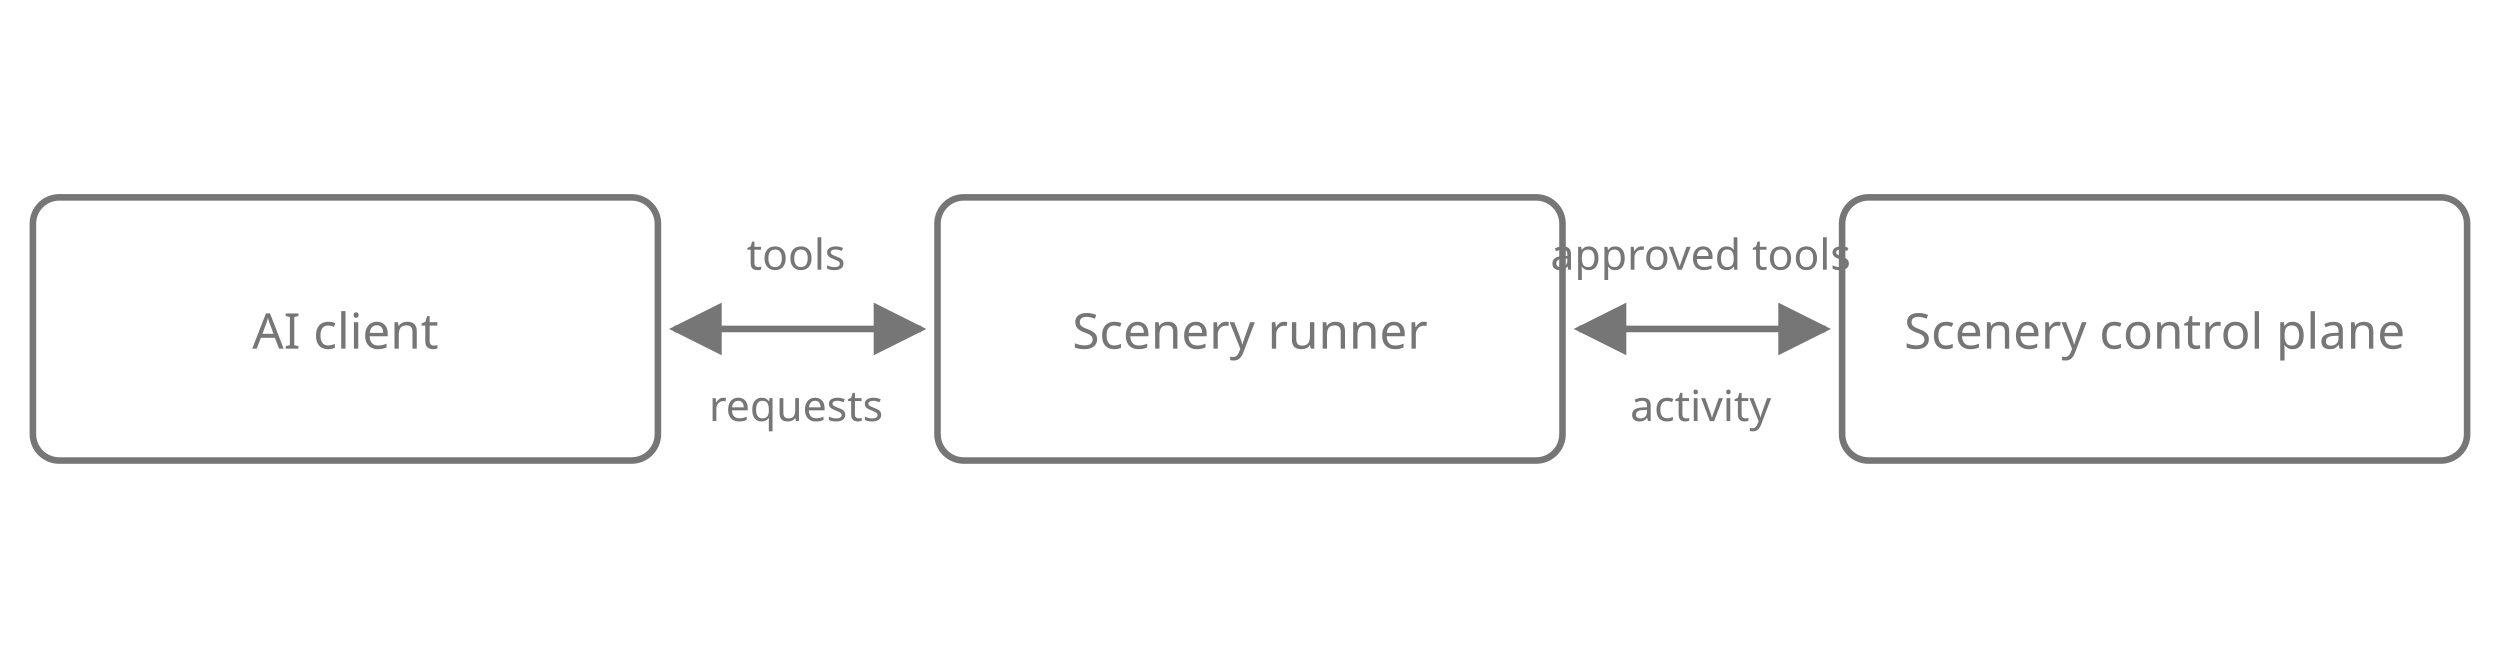
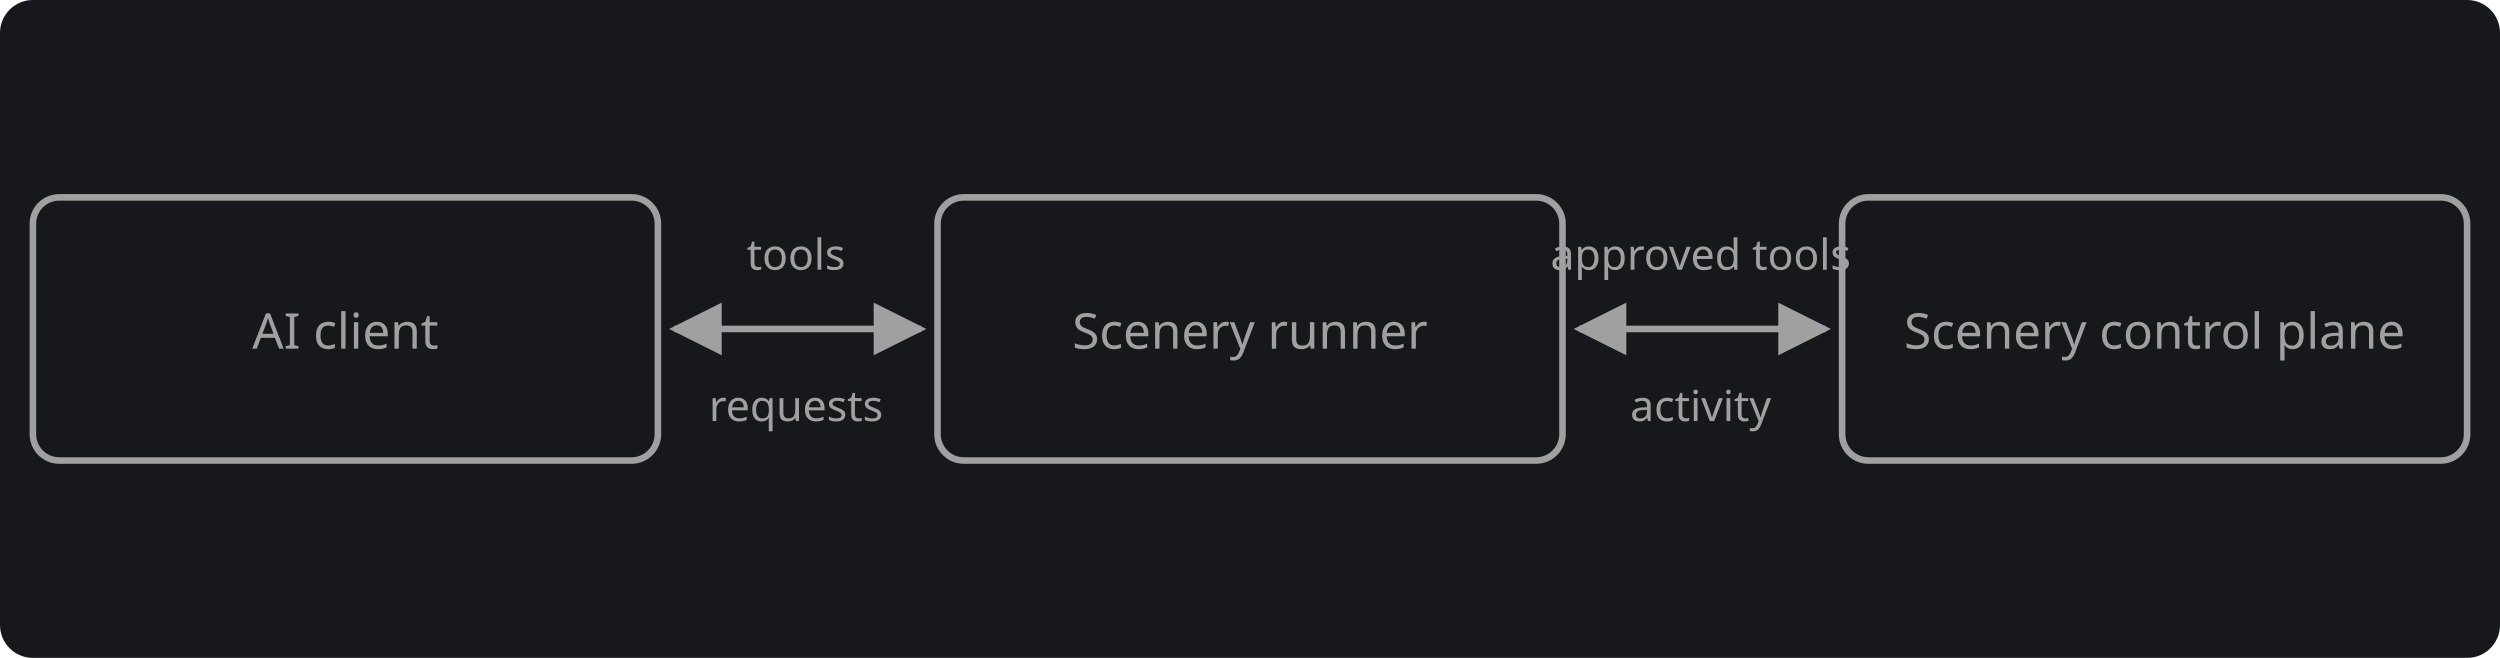
- <svg xmlns="http://www.w3.org/2000/svg" viewBox="0 0 760 200" role="img" aria-labelledby="t d" font-family="system-ui, sans-serif" font-size="15" fill="none" stroke="#767676" stroke-width="2">
+ <svg xmlns="http://www.w3.org/2000/svg" viewBox="0 0 760 200" role="img" aria-labelledby="t d" font-family="system-ui, sans-serif" font-size="15" fill="none" stroke="#a0a0a0" stroke-width="2">
  <defs>
    <marker id="a" viewBox="0 0 10 10" refX="9" refY="5" markerWidth="8" markerHeight="8" orient="auto-start-reverse">
-       <path d="M0 0 L10 5 L0 10 z" fill="#767676" stroke="none" />
+       <path d="M0 0 L10 5 L0 10 z" fill="#a0a0a0" stroke="none" />
    </marker>
  </defs>
+   <rect x="0" y="0" width="760" height="200" rx="10" fill="#17181c" stroke="none" />
  <rect x="10" y="60" width="190" height="80" rx="8" />
  <rect x="285" y="60" width="190" height="80" rx="8" />
  <rect x="560" y="60" width="190" height="80" rx="8" />
-   <g fill="#767676" stroke="none" text-anchor="middle">
+   <g fill="#a0a0a0" stroke="none" text-anchor="middle">
    <text x="105" y="106">AI client</text>
    <text x="380" y="106">Scenery runner</text>
    <text x="655" y="106">Scenery control plane</text>
    <text x="242" y="82" font-size="13">tools</text>
    <text x="242" y="128" font-size="13">requests</text>
    <text x="517" y="82" font-size="13">approved tools</text>
    <text x="517" y="128" font-size="13">activity</text>
  </g>
  <path d="M205 100 H280" marker-end="url(#a)" marker-start="url(#a)" />
  <path d="M480 100 H555" marker-end="url(#a)" marker-start="url(#a)" />
</svg>
